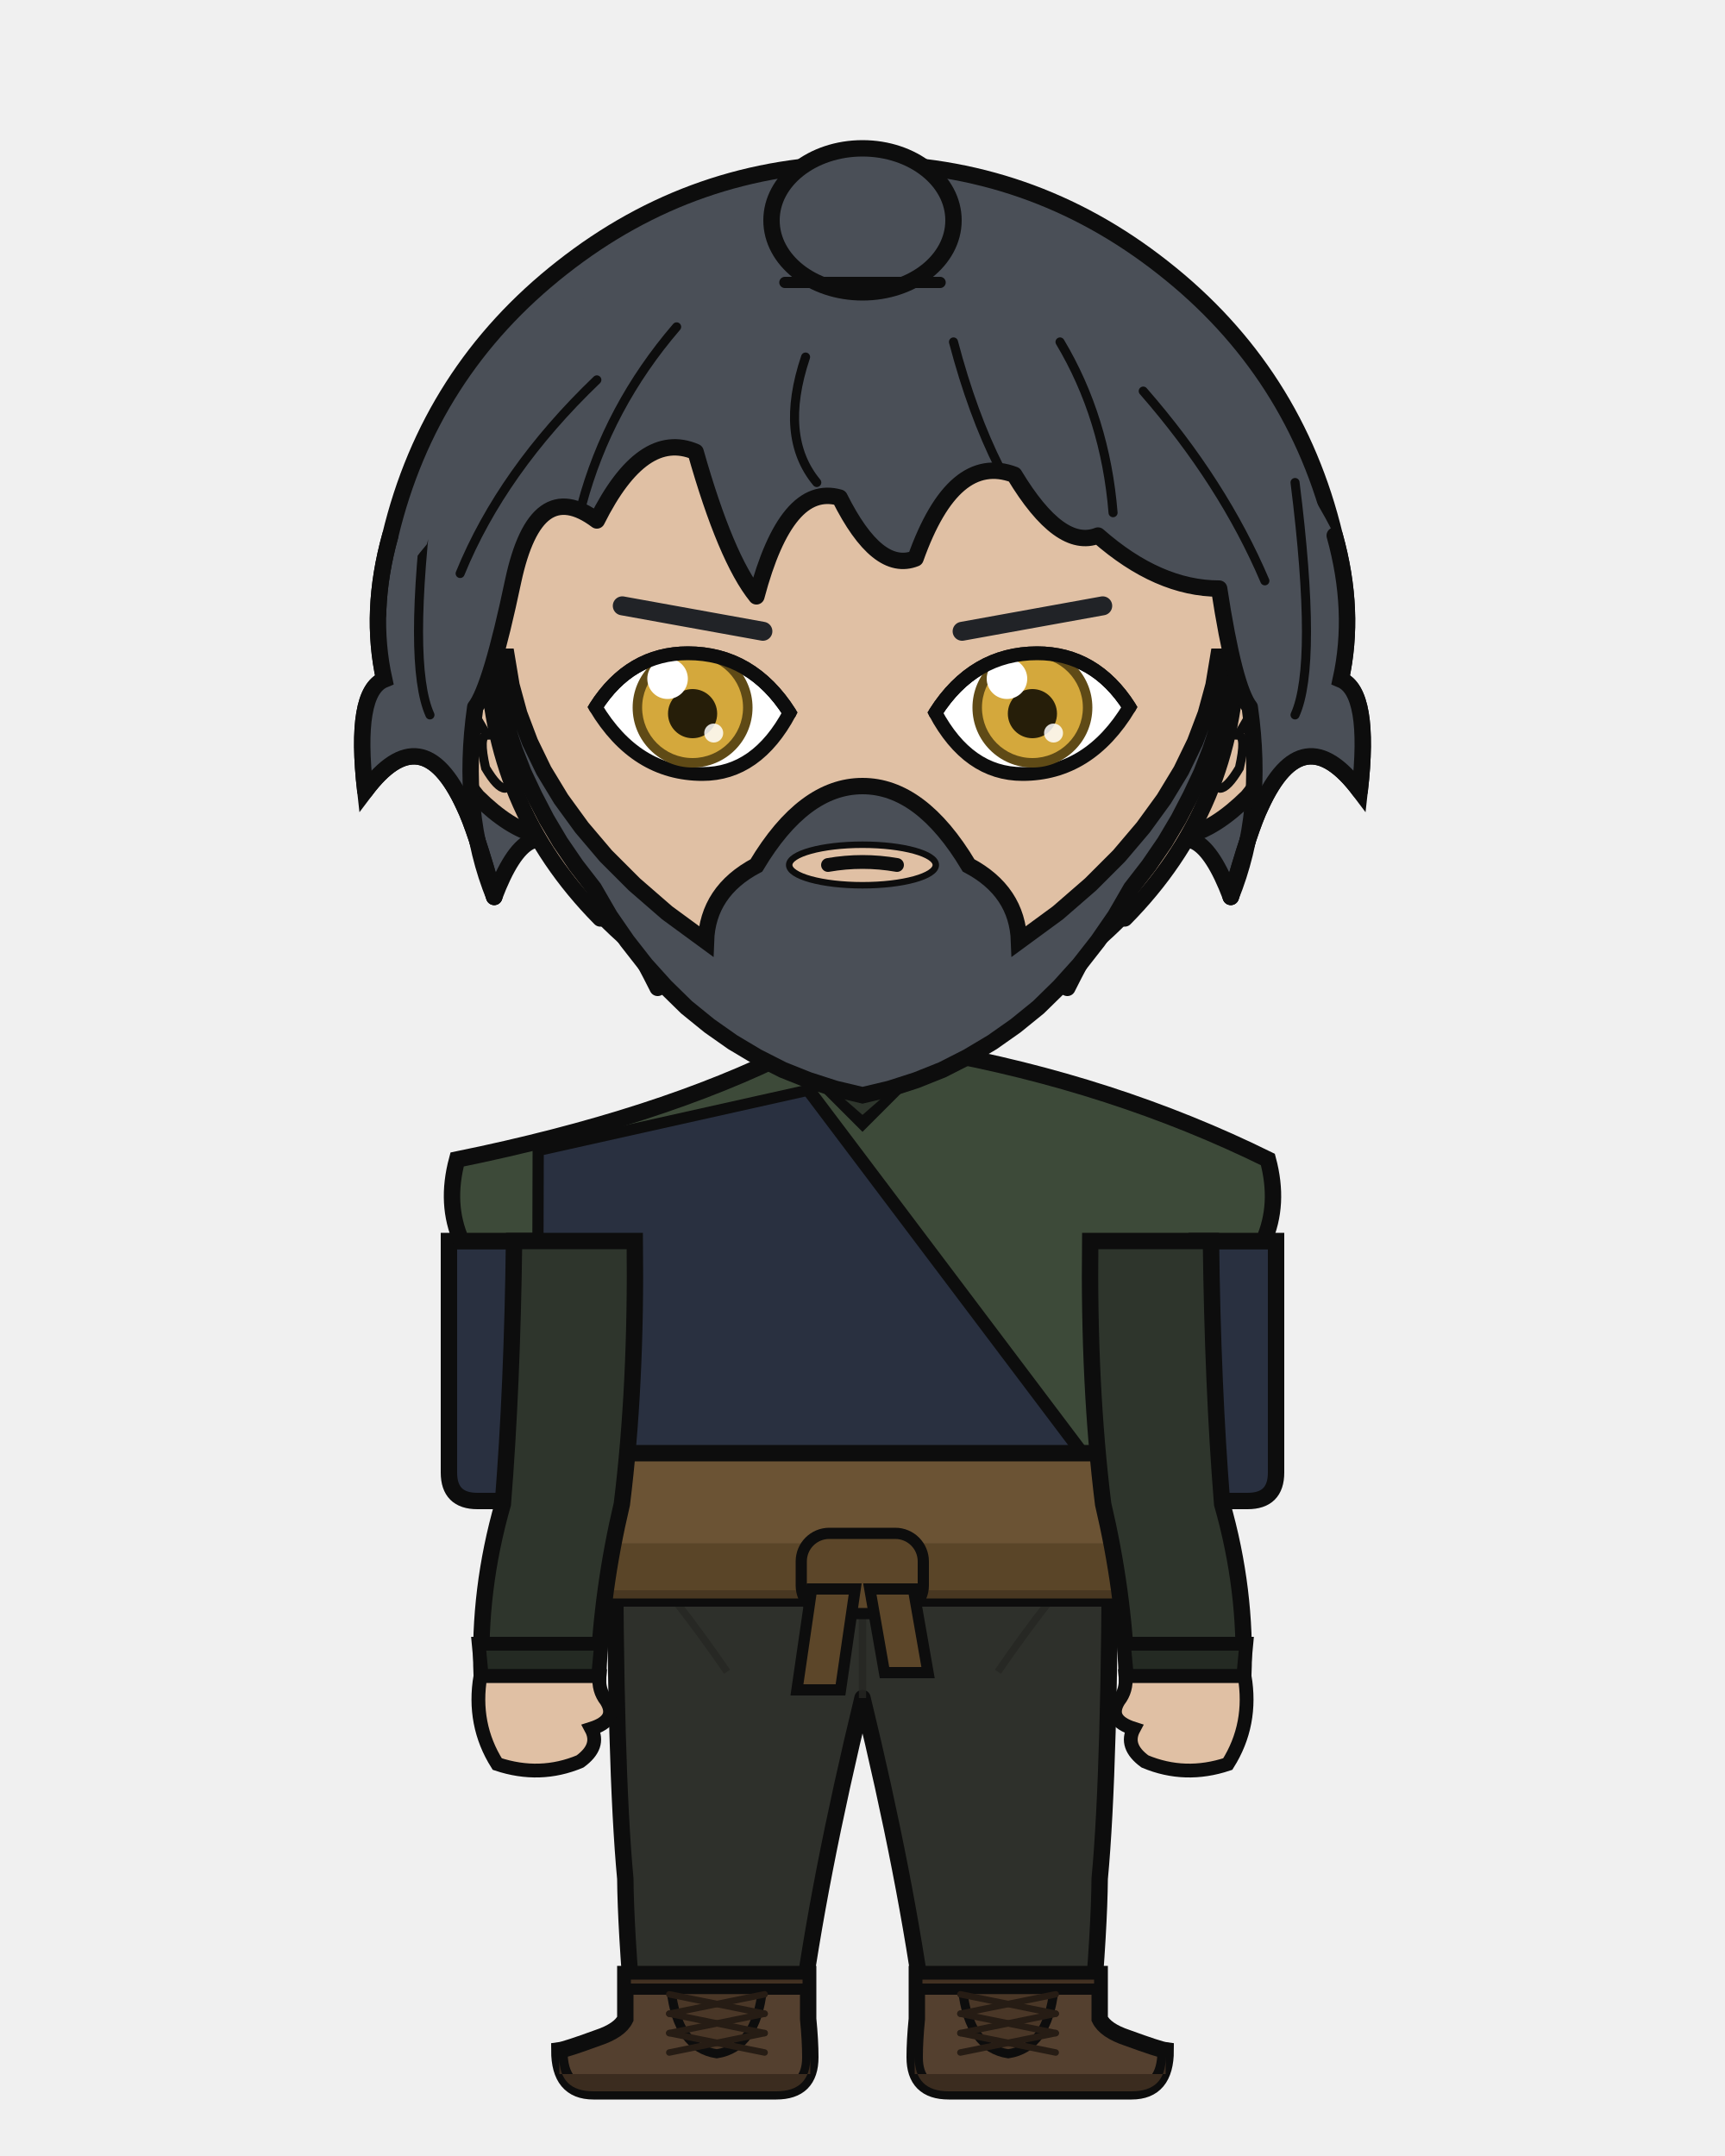
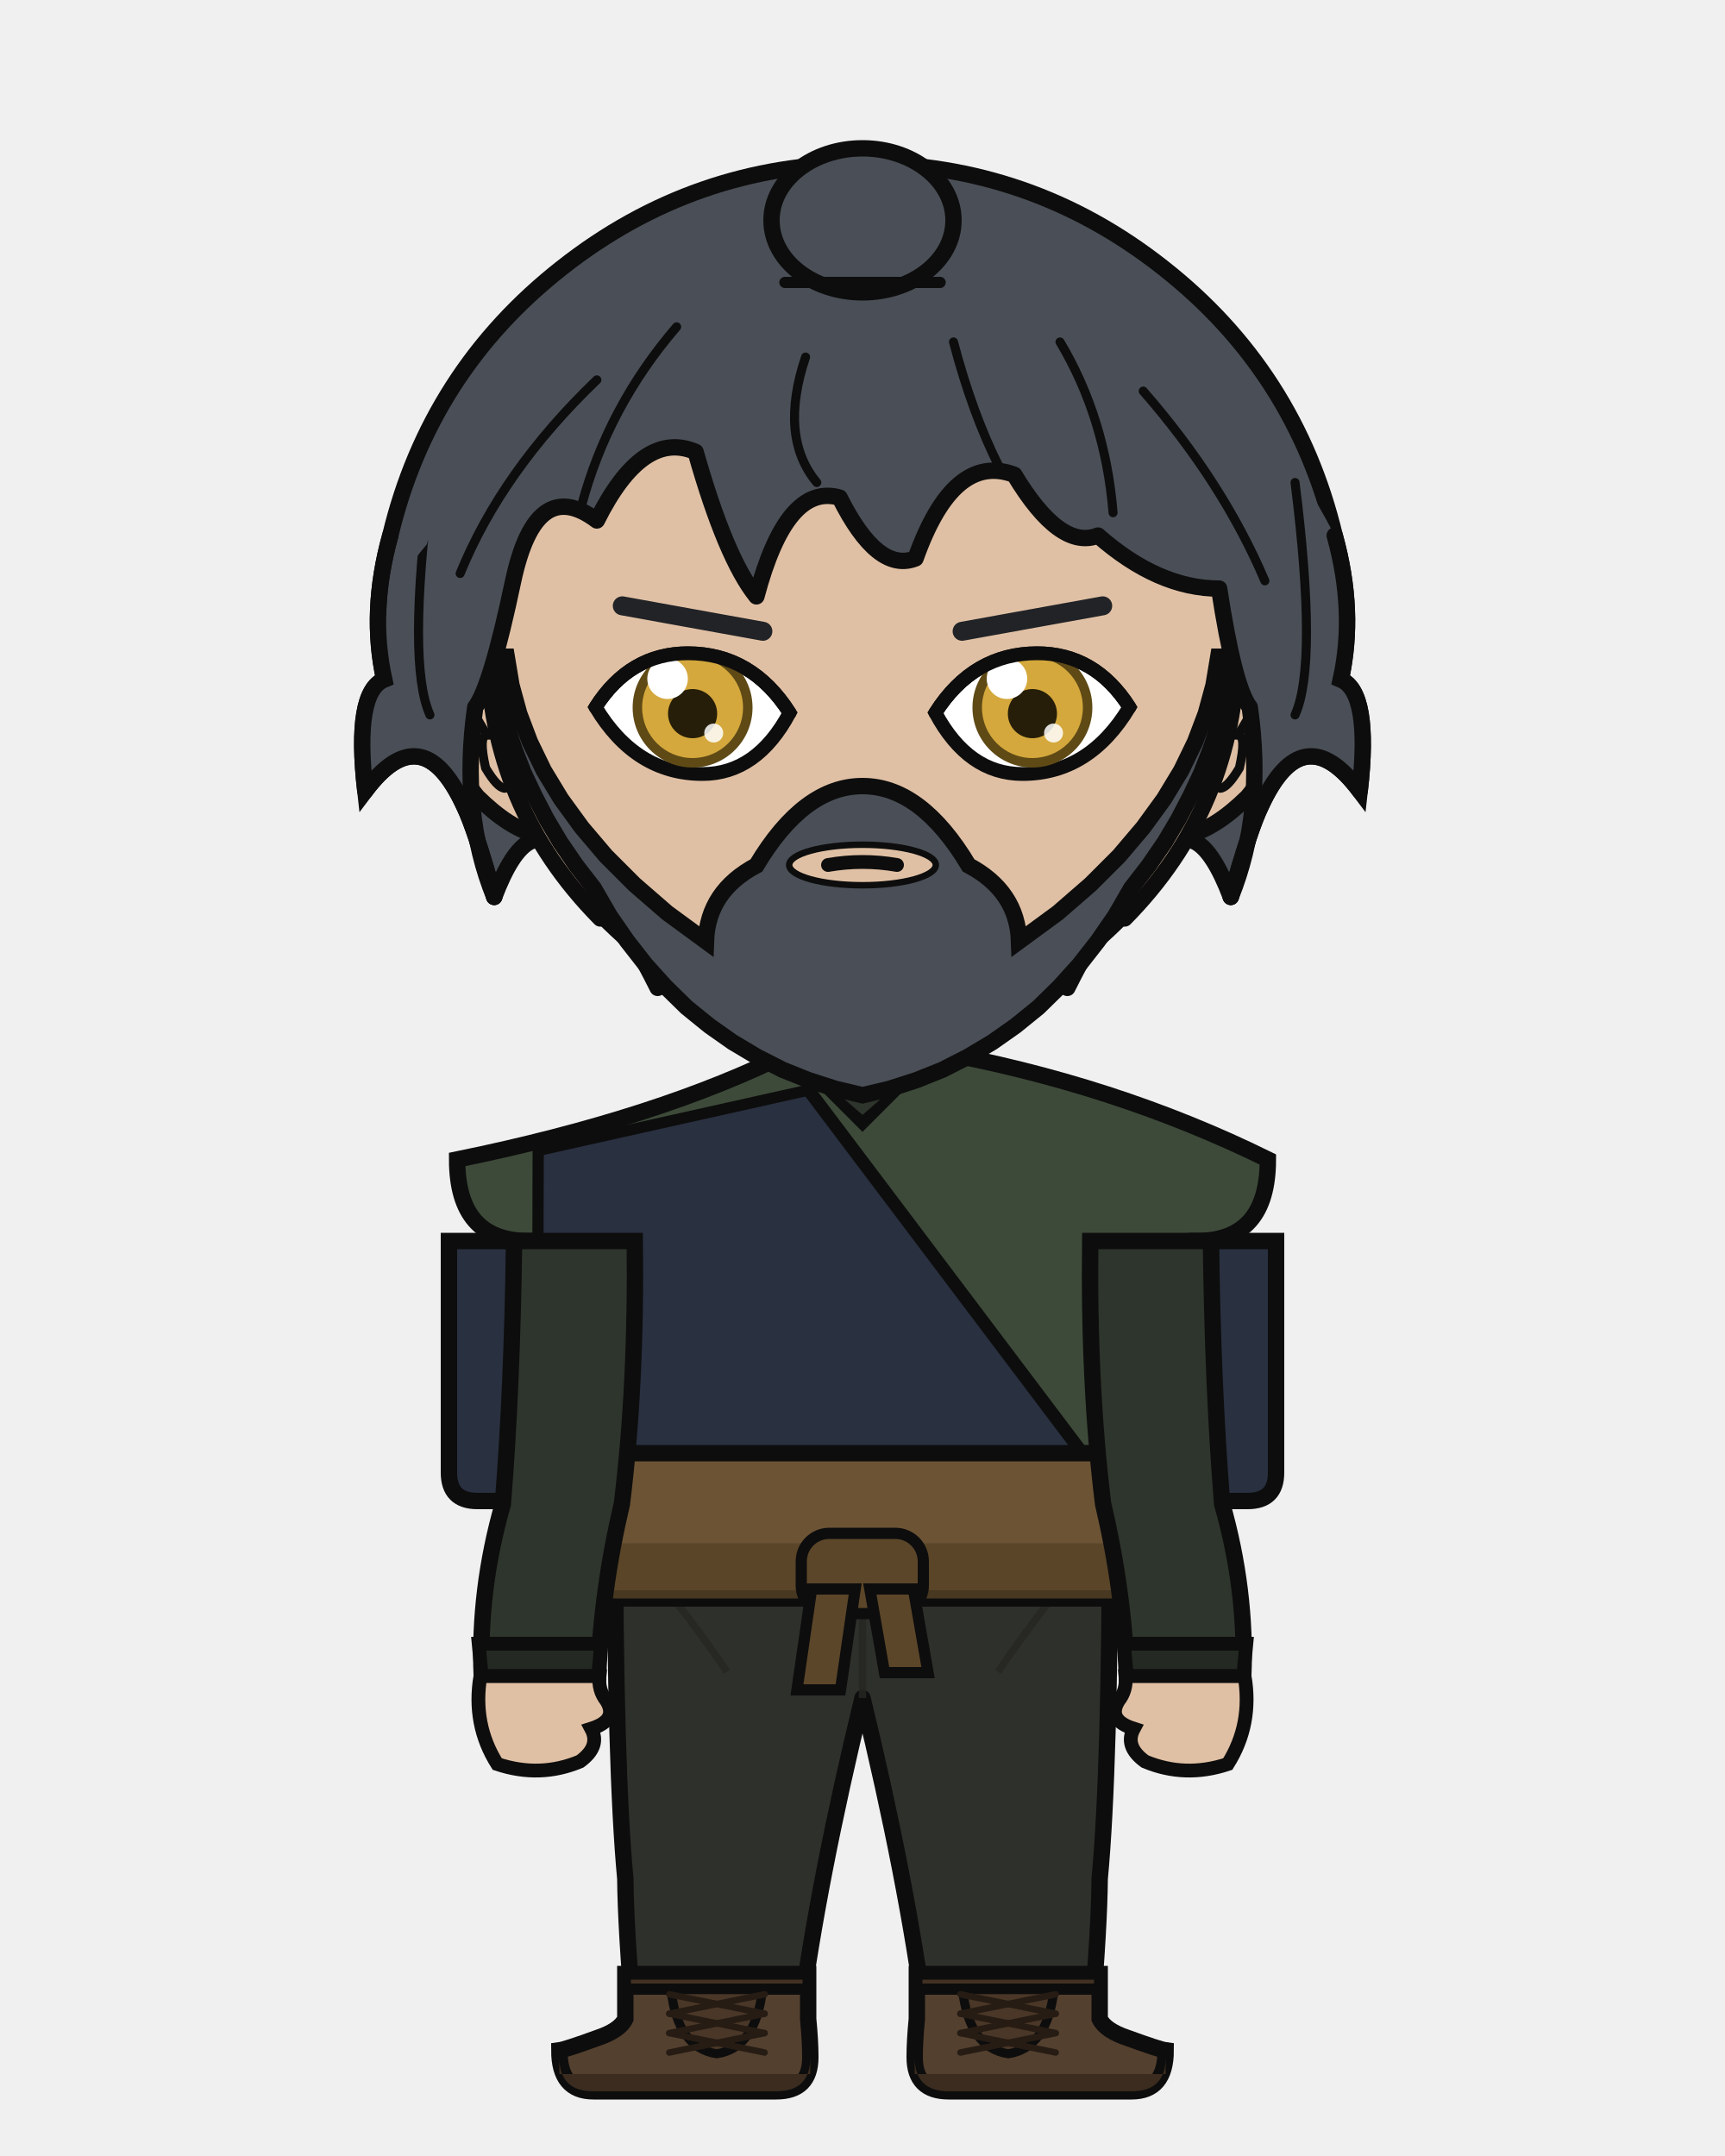
<svg xmlns="http://www.w3.org/2000/svg" width="400" height="500" viewBox="0 0 400 500">
  <defs>
    <clipPath id="hair-front">
      <path d="M 114.6 208.0 Q 106.7 188.6 110.2 164.0 Q 113.8 159.4 119.0 134.7 Q 124.3 110.1 138.4 120.7 Q 149.0 99.5 161.3 104.8 Q 168.3 129.5 175.4 138.3 Q 182.4 111.9 194.7 115.4 Q 203.5 133.0 212.3 129.5 Q 221.1 104.8 235.2 110.1 Q 245.8 127.7 254.6 124.2 Q 268.6 136.5 282.7 136.5 Q 286.2 159.4 289.8 164.0 Q 293.3 188.6 285.4 208.0 Q 289.8 192.2 292.4 186.9 Q 302.1 165.8 315.3 183.4 Q 317.9 160.5 310.9 157.6 Q 314.4 141.8 309.5 124.2 Q 292.5 91.3 264.3 69.0 Q 236.0 46.7 200.0 46.7 Q 164.0 46.7 135.7 69.0 Q 107.5 91.3 99.0 126.2 Q 85.6 141.8 89.1 157.6 Q 82.1 160.5 84.7 183.4 Q 97.9 165.8 107.6 186.9 Q 110.2 192.2 114.6 208.0 Z" />
    </clipPath>
  </defs>
  <path d="M 90.5 124.2 Q 99.6 86.2 130.3 62.1 Q 161.0 37.9 200.0 37.9 Q 239.0 37.9 269.7 62.1 Q 300.4 86.2 309.5 124.2 Q 314.4 141.8 310.9 157.6 Q 317.9 160.5 315.3 183.4 Q 302.1 165.8 292.4 186.9 Q 289.8 192.2 285.4 208.0 Q 277.4 186.9 268.6 199.2 Q 259.8 204.5 247.5 229.1 Q 226.4 204.5 200.0 209.8 Q 173.6 204.5 152.5 229.1 Q 140.2 204.5 131.4 199.2 Q 122.6 186.9 114.6 208.0 Q 110.2 192.2 107.6 186.9 Q 97.9 165.8 84.7 183.4 Q 82.1 160.5 89.1 157.6 Q 85.6 141.8 90.5 124.2 Z" fill="#4a4f57" />
  <path d="M 90.5 124.2 Q 99.6 86.2 130.3 62.1 Q 161.0 37.9 200.0 37.9 Q 239.0 37.9 269.7 62.1 Q 300.4 86.2 309.5 124.2 Q 314.4 141.8 310.9 157.6 Q 317.9 160.5 315.3 183.4 Q 302.1 165.8 292.4 186.9 Q 289.8 192.2 285.4 208.0 Q 277.4 186.9 268.6 199.2 Q 259.8 204.5 247.5 229.1 Q 226.4 204.5 200.0 209.8 Q 173.6 204.5 152.5 229.1 Q 140.2 204.5 131.4 199.2 Q 122.6 186.9 114.6 208.0 Q 110.2 192.2 107.6 186.9 Q 97.9 165.8 84.7 183.4 Q 82.1 160.5 89.1 157.6 Q 85.6 141.8 90.5 124.2 Z" fill="none" stroke="#0d0d0d" stroke-width="3.8" stroke-linecap="round" stroke-linejoin="round" />
  <rect x="179.8" y="225.4" width="40.3" height="40.5" rx="14.1" fill="#e0c0a4" />
  <line x1="179.8" y1="225.4" x2="179.8" y2="265.9" stroke="#0d0d0d" stroke-width="3.8" />
  <line x1="220.2" y1="225.4" x2="220.2" y2="265.9" stroke="#0d0d0d" stroke-width="3.8" />
  <path d="M 142.6 350.6 L 257.4 350.6 Q 257.4 410.2 255.0 435.7 Q 254.9 447.1 253.1 468.2 L 214.5 468.2 Q 210.2 435.7 200.0 393.8 Q 189.8 435.7 185.5 468.2 L 146.9 468.2 Q 145.1 447.1 145.0 435.7 Q 142.6 410.2 142.6 350.6 Z" fill="#2e302b" stroke="#0d0d0d" stroke-width="3.8" stroke-linejoin="round" />
  <line x1="200.0" y1="355.8" x2="200.0" y2="393.8" stroke="#252622" stroke-width="1.7" opacity="0.8" />
  <path d="M 145.0 357.5 Q 156.8 370.5 168.6 387.7" fill="none" stroke="#252622" stroke-width="1.7" opacity="0.8" />
  <path d="M 255.0 357.5 Q 243.2 370.5 231.4 387.7" fill="none" stroke="#252622" stroke-width="1.7" opacity="0.8" />
  <path d="M 187.4 457.8 L 187.4 468.2 Q 187.9 473.3 187.9 477.1 Q 187.9 485.0 180.0 485.0 L 137.6 485.0 Q 129.7 485.0 129.7 475.5 Q 131.2 475.3 138.6 472.6 Q 143.7 470.9 145.0 468.2 L 145.0 457.8 Z" fill="#54402f" stroke="#0d0d0d" stroke-width="3.8" />
  <path d="M 187.9 481.0 L 129.7 481.0 L 129.7 477.1 Q 129.7 485.0 137.6 485.0 L 180.0 485.0 Q 187.9 485.0 187.9 477.1 Z" fill="#3b2c1f" />
  <rect x="145.0" y="457.8" width="42.4" height="3.5" fill="#423122" stroke="#0d0d0d" stroke-width="2.6" />
  <path d="M 155.6 461.4 L 176.8 461.4 Q 175.3 474.9 166.2 476.3 Q 157.1 474.9 155.6 461.4 Z" fill="#4a3727" stroke="#0d0d0d" stroke-width="2.1" />
  <line x1="177.3" y1="462.5" x2="155.2" y2="467.0" stroke="#261c14" stroke-width="1.5" stroke-linecap="round" />
  <line x1="155.2" y1="462.5" x2="177.3" y2="467.0" stroke="#261c14" stroke-width="1.5" stroke-linecap="round" />
  <line x1="177.3" y1="467.0" x2="155.2" y2="471.5" stroke="#261c14" stroke-width="1.5" stroke-linecap="round" />
  <line x1="155.2" y1="467.0" x2="177.3" y2="471.5" stroke="#261c14" stroke-width="1.5" stroke-linecap="round" />
  <line x1="177.3" y1="471.5" x2="155.2" y2="476.0" stroke="#261c14" stroke-width="1.5" stroke-linecap="round" />
  <line x1="155.2" y1="471.5" x2="177.3" y2="476.0" stroke="#261c14" stroke-width="1.5" stroke-linecap="round" />
  <path d="M 212.6 457.8 L 212.6 468.2 Q 212.1 473.3 212.1 477.1 Q 212.1 485.0 220.0 485.0 L 262.4 485.0 Q 270.3 485.0 270.3 475.5 Q 268.8 475.3 261.4 472.6 Q 256.3 470.9 255.0 468.2 L 255.0 457.8 Z" fill="#54402f" stroke="#0d0d0d" stroke-width="3.8" />
  <path d="M 212.1 481.0 L 270.3 481.0 L 270.3 477.1 Q 270.3 485.0 262.4 485.0 L 220.0 485.0 Q 212.1 485.0 212.1 477.1 Z" fill="#3b2c1f" />
  <rect x="212.6" y="457.8" width="42.4" height="3.5" fill="#423122" stroke="#0d0d0d" stroke-width="2.6" />
  <path d="M 223.2 461.4 L 244.4 461.4 Q 242.9 474.9 233.8 476.3 Q 224.7 474.9 223.2 461.4 Z" fill="#4a3727" stroke="#0d0d0d" stroke-width="2.1" />
  <line x1="244.8" y1="462.5" x2="222.7" y2="467.0" stroke="#261c14" stroke-width="1.5" stroke-linecap="round" />
  <line x1="222.7" y1="462.5" x2="244.8" y2="467.0" stroke="#261c14" stroke-width="1.5" stroke-linecap="round" />
  <line x1="244.8" y1="467.0" x2="222.7" y2="471.5" stroke="#261c14" stroke-width="1.5" stroke-linecap="round" />
  <line x1="222.7" y1="467.0" x2="244.8" y2="471.5" stroke="#261c14" stroke-width="1.5" stroke-linecap="round" />
  <line x1="244.8" y1="471.5" x2="222.7" y2="476.0" stroke="#261c14" stroke-width="1.5" stroke-linecap="round" />
  <line x1="222.7" y1="471.5" x2="244.8" y2="476.0" stroke="#261c14" stroke-width="1.5" stroke-linecap="round" />
  <path d="M 122.8 287.8 L 104.1 287.8 L 104.1 341.5 Q 104.1 348.1 110.7 348.1 L 122.8 348.1 Z" fill="#293040" stroke="#0d0d0d" stroke-width="3.8" />
  <path d="M 277.2 287.8 L 295.9 287.8 L 295.9 341.5 Q 295.9 348.1 289.3 348.1 L 277.2 348.1 Z" fill="#293040" stroke="#0d0d0d" stroke-width="3.8" />
-   <path d="M 183.9 243.7 Q 153.0 259.3 106.0 268.9 Q 103.2 279.3 107.0 287.8 L 122.5 287.8 Q 122.5 321.4 121.3 348.8 Q 120.5 349.8 120.5 350.6 L 279.5 350.6 Q 279.5 349.8 278.7 348.8 Q 277.5 321.4 277.5 287.8 L 293.0 287.8 Q 296.8 279.3 294.0 268.9 Q 258.3 251.3 216.1 243.7 L 200.0 259.8 Z" fill="#3d4a39" stroke="#0d0d0d" stroke-width="3.8" />
+   <path d="M 183.9 243.7 Q 153.0 259.3 106.0 268.9 Q 106.0 287.8 122.5 287.8 Q 122.5 321.4 121.3 348.8 Q 120.5 349.8 120.5 350.6 L 279.5 350.6 Q 279.5 349.8 278.7 348.8 Q 277.5 321.4 277.5 287.8 Q 294.0 287.8 294.0 268.9 Q 258.3 251.3 216.1 243.7 L 200.0 259.8 Z" fill="#3d4a39" stroke="#0d0d0d" stroke-width="3.8" />
  <path d="M 187.4 245.3 L 200.0 256.3 L 212.6 245.3" fill="none" stroke="#2e352c" stroke-width="3.4" />
  <path d="M 187.5 252.8 L 124.8 266.8 Q 124.8 348.8 121.3 344.6 L 256.7 344.6 Z" fill="#293040" stroke="#0d0d0d" stroke-width="2.6" />
  <path d="M 187.5 252.8 L 256.7 344.6" fill="none" stroke="#0d0d0d" stroke-width="3.0" stroke-linecap="round" />
  <rect x="118.9" y="337.0" width="162.2" height="33.7" rx="6.1" fill="#6b5334" stroke="#0d0d0d" stroke-width="3.8" />
  <rect x="118.9" y="357.9" width="162.2" height="12.8" rx="6.1" fill="#564126" opacity="0.8" />
  <rect x="185.8" y="355.6" width="28.3" height="18.6" rx="6.5" fill="#5c4629" stroke="#0d0d0d" stroke-width="2.6" />
  <path d="M 188.2 368.5 L 198.3 368.5 L 194.9 391.9 L 184.8 391.9 Z" fill="#5c4629" stroke="#0d0d0d" stroke-width="2.6" />
  <path d="M 201.7 368.5 L 211.8 368.5 L 215.2 387.9 L 205.1 387.9 Z" fill="#5c4629" stroke="#0d0d0d" stroke-width="2.6" />
  <path d="M 147.2 287.8 L 119.2 287.8 Q 118.8 321.4 116.6 348.8 Q 110.9 368.7 111.7 388.7 L 138.7 388.7 Q 139.5 368.7 144.2 348.8 Q 147.6 321.4 147.2 287.8 Z" fill="#2e352c" stroke="#0d0d0d" stroke-width="3.8" />
  <path d="M 111.0 381.2 L 139.4 381.2 L 138.7 388.7 L 111.7 388.7 Z" fill="#242a23" stroke="#0d0d0d" stroke-width="3.2" />
  <path d="M 111.4 388.7 Q 109.5 399.9 115.3 409.1 Q 125.2 412.4 134.5 408.5 Q 139.3 405.0 137.1 400.9 Q 143.4 398.9 140.6 394.4 Q 138.7 392.0 139.0 388.7 Z" fill="#e0c0a4" stroke="#0d0d0d" stroke-width="3.2" />
  <path d="M 252.8 287.8 L 280.8 287.8 Q 281.2 321.4 283.4 348.8 Q 289.1 368.7 288.3 388.7 L 261.3 388.7 Q 260.5 368.7 255.8 348.8 Q 252.4 321.4 252.8 287.8 Z" fill="#2e352c" stroke="#0d0d0d" stroke-width="3.8" />
  <path d="M 260.6 381.2 L 289.0 381.2 L 288.3 388.7 L 261.3 388.7 Z" fill="#242a23" stroke="#0d0d0d" stroke-width="3.2" />
  <path d="M 288.6 388.7 Q 290.5 399.9 284.7 409.1 Q 274.8 412.4 265.5 408.5 Q 260.7 405.0 262.9 400.9 Q 256.6 398.9 259.4 394.4 Q 261.3 392.0 261.0 388.7 Z" fill="#e0c0a4" stroke="#0d0d0d" stroke-width="3.2" />
  <path d="M 113.1 153.2 Q 108.1 153.5 104.9 158.7 Q 102.2 164.3 104.0 173.5 Q 106.7 180.0 110.7 184.8 Q 118.2 192.2 124.7 193.7 Z" fill="#e0c0a4" />
  <path d="M 113.1 153.2 Q 108.1 153.5 104.9 158.7 Q 102.2 164.3 104.0 173.5 Q 106.7 180.0 110.7 184.8 Q 118.2 192.2 124.7 193.7" fill="none" stroke="#0d0d0d" stroke-width="3.8" stroke-linecap="round" />
  <path d="M 106.6 169.6 Q 105.6 165.1 106.4 163.5 Q 107.3 162.5 108.9 163.7 Q 110.8 166.9 112.9 170.5 Q 110.9 170.6 112.6 178.1 Q 115.4 182.8 117.1 182.8" fill="none" stroke="#0d0d0d" stroke-width="2.1" stroke-linecap="round" />
  <path d="M 286.9 153.2 Q 291.9 153.5 295.1 158.7 Q 297.8 164.3 296.0 173.5 Q 293.3 180.0 289.3 184.8 Q 281.8 192.2 275.3 193.7 Z" fill="#e0c0a4" />
  <path d="M 286.9 153.2 Q 291.9 153.5 295.1 158.7 Q 297.8 164.3 296.0 173.5 Q 293.3 180.0 289.3 184.8 Q 281.8 192.2 275.3 193.7" fill="none" stroke="#0d0d0d" stroke-width="3.8" stroke-linecap="round" />
  <path d="M 293.4 169.6 Q 294.4 165.1 293.6 163.5 Q 292.7 162.5 291.1 163.7 Q 289.2 166.9 287.1 170.5 Q 289.1 170.6 287.4 178.1 Q 284.6 182.8 282.9 182.8" fill="none" stroke="#0d0d0d" stroke-width="2.1" stroke-linecap="round" />
  <path d="M 200.0 62.6 Q 236.1 62.6 261.6 88.3 Q 287.1 114.1 286.9 150.6 Q 286.4 187.1 260.8 213.0 Q 235.4 239.0 200.0 239.0 Q 164.6 239.0 139.2 213.0 Q 113.6 187.1 113.1 150.6 Q 112.9 114.1 138.4 88.3 Q 163.9 62.6 200.0 62.6 Z" fill="#e0c0a4" />
  <path d="M 139.2 213.0 Q 113.6 187.1 113.1 150.6 Q 112.9 114.1 138.4 88.3 Q 163.9 62.6 200.0 62.6 Q 236.1 62.6 261.6 88.3 Q 287.1 114.1 286.9 150.6 Q 286.4 187.1 260.8 213.0" fill="none" stroke="#0d0d0d" stroke-width="3.8" stroke-linecap="round" />
  <path d="M 260.8 213.0 Q 235.4 239.0 200.0 239.0 Q 164.6 239.0 139.2 213.0" fill="none" stroke="#0d0d0d" stroke-width="2.3" stroke-linecap="round" />
  <path d="M 114.0 152.3 L 114.8 157.7 L 116.0 163.1 L 117.5 168.4 L 119.3 173.8 L 121.4 179.2 L 123.9 184.5 L 126.7 189.9 L 129.9 195.3 L 133.6 200.7 L 137.7 206.0 L 137.7 206.0 L 141.4 212.4 L 145.4 218.2 L 149.7 223.7 L 154.3 228.8 L 159.2 233.6 L 164.5 237.9 L 169.9 241.7 L 175.6 245.1 L 181.5 248.1 L 187.5 250.5 L 193.7 252.5 L 200.0 254.0 L 206.3 252.5 L 212.5 250.5 L 218.5 248.1 L 224.4 245.1 L 230.1 241.7 L 235.5 237.9 L 240.8 233.6 L 245.7 228.8 L 250.3 223.7 L 254.6 218.2 L 258.6 212.4 L 262.3 206.0 L 266.4 200.7 L 270.1 195.3 L 273.3 189.9 L 276.1 184.5 L 278.6 179.2 L 280.7 173.8 L 282.5 168.4 L 284.0 163.1 L 285.2 157.7 L 286.0 152.3 L 282.5 152.3 L 281.4 158.9 L 279.6 165.5 L 277.1 172.1 L 273.9 178.7 L 269.9 185.3 L 265.1 191.9 L 259.5 198.5 L 252.9 205.1 L 245.3 211.7 L 236.3 218.3 Q 235.9 206.7 224.6 200.7 Q 213.6 182.3 200.0 182.3 Q 186.4 182.3 175.4 200.7 Q 164.1 206.7 163.7 218.3 L 154.7 211.7 L 147.1 205.1 L 140.5 198.5 L 134.9 191.9 L 130.1 185.3 L 126.1 178.7 L 122.9 172.1 L 120.4 165.5 L 118.6 158.9 L 117.5 152.3 Z" fill="#4a4f57" stroke="#0d0d0d" stroke-width="3.8" />
  <ellipse cx="200.0" cy="200.6" rx="17.0" ry="4.7" fill="#e0c0a4" stroke="#0d0d0d" stroke-width="1.5" />
  <line x1="176.9" y1="146.4" x2="144.3" y2="140.5" stroke="#212327" stroke-width="4.4" stroke-linecap="round" />
  <defs>
    <clipPath id="eye-l">
      <path d="M 183.1 165.3 Q 174.3 151.5 159.5 151.5 Q 146.1 151.5 138.1 164.0 Q 147.4 179.5 162.9 179.5 Q 175.5 179.5 183.1 165.3 Z" />
    </clipPath>
  </defs>
  <path d="M 183.1 165.3 Q 174.3 151.5 159.5 151.5 Q 146.1 151.5 138.1 164.0 Q 147.4 179.5 162.9 179.5 Q 175.5 179.5 183.1 165.3 Z" fill="white" stroke="#0d0d0d" stroke-width="3.2" />
  <g clip-path="url(#eye-l)">
    <circle cx="160.6" cy="164.1" r="13.9" fill="#5f4a16" />
    <circle cx="160.6" cy="164.1" r="11.7" fill="#d4a83c" />
    <circle cx="160.6" cy="165.5" r="5.7" fill="#261e09" />
    <circle cx="154.8" cy="157.4" r="4.7" fill="white" />
    <circle cx="165.5" cy="170.0" r="2.2" fill="white" opacity="0.85" />
  </g>
  <path d="M 183.1 165.3 Q 174.3 151.5 159.5 151.5 Q 146.1 151.5 138.1 164.0" fill="none" stroke="#0d0d0d" stroke-width="3.2" stroke-linecap="round" />
  <line x1="223.1" y1="146.4" x2="255.7" y2="140.5" stroke="#212327" stroke-width="4.4" stroke-linecap="round" />
  <defs>
    <clipPath id="eye-r">
      <path d="M 216.9 165.3 Q 225.7 151.5 240.5 151.5 Q 253.9 151.5 261.9 164.0 Q 252.6 179.5 237.1 179.5 Q 224.5 179.5 216.9 165.3 Z" />
    </clipPath>
  </defs>
  <path d="M 216.9 165.3 Q 225.7 151.5 240.5 151.5 Q 253.9 151.5 261.9 164.0 Q 252.6 179.5 237.1 179.5 Q 224.5 179.5 216.9 165.3 Z" fill="white" stroke="#0d0d0d" stroke-width="3.2" />
  <g clip-path="url(#eye-r)">
    <circle cx="239.4" cy="164.1" r="13.9" fill="#5f4a16" />
    <circle cx="239.4" cy="164.1" r="11.7" fill="#d4a83c" />
    <circle cx="239.4" cy="165.5" r="5.7" fill="#261e09" />
    <circle cx="233.5" cy="157.4" r="4.7" fill="white" />
    <circle cx="244.3" cy="170.0" r="2.2" fill="white" opacity="0.85" />
  </g>
  <path d="M 216.9 165.3 Q 225.7 151.5 240.5 151.5 Q 253.9 151.5 261.9 164.0" fill="none" stroke="#0d0d0d" stroke-width="3.2" stroke-linecap="round" />
  <path d="M 192.0 200.6 Q 200.0 199.2 208.0 200.6" fill="none" stroke="#0d0d0d" stroke-width="3.2" stroke-linecap="round" />
  <path d="M 114.6 208.0 Q 106.7 188.6 110.2 164.0 Q 113.8 159.4 119.0 134.7 Q 124.3 110.1 138.4 120.7 Q 149.0 99.5 161.3 104.8 Q 168.3 129.5 175.4 138.3 Q 182.4 111.9 194.7 115.4 Q 203.5 133.0 212.3 129.5 Q 221.1 104.8 235.2 110.1 Q 245.8 127.7 254.6 124.2 Q 268.6 136.5 282.7 136.5 Q 286.2 159.4 289.8 164.0 Q 293.3 188.6 285.4 208.0 Q 289.8 192.2 292.4 186.9 Q 302.1 165.8 315.3 183.4 Q 317.9 160.5 310.9 157.6 Q 314.4 141.8 309.5 124.2 Q 292.5 91.3 264.3 69.0 Q 236.0 46.7 200.0 46.7 Q 164.0 46.7 135.7 69.0 Q 107.5 91.3 99.0 126.2 Q 85.6 141.8 89.1 157.6 Q 82.1 160.5 84.7 183.4 Q 97.9 165.8 107.6 186.9 Q 110.2 192.2 114.6 208.0 Z" fill="#4a4f57" />
  <path d="M 114.6 208.0 Q 106.7 188.6 110.2 164.0 Q 113.8 159.4 119.0 134.7 Q 124.3 110.1 138.4 120.7 Q 149.0 99.5 161.3 104.8 Q 168.3 129.5 175.4 138.3 Q 182.4 111.9 194.7 115.4 Q 203.5 133.0 212.3 129.5 Q 221.1 104.8 235.2 110.1 Q 245.8 127.7 254.6 124.2 Q 268.6 136.5 282.7 136.5 Q 286.2 159.4 289.8 164.0 Q 293.3 188.6 285.4 208.0" fill="none" stroke="#0d0d0d" stroke-width="3.8" stroke-linecap="round" stroke-linejoin="round" />
  <path d="M 285.4 208.0 Q 289.8 192.2 292.4 186.9 Q 302.1 165.8 315.3 183.4 Q 317.9 160.5 310.9 157.6 Q 314.4 141.8 309.5 124.2" fill="none" stroke="#0d0d0d" stroke-width="3.8" stroke-linecap="round" />
  <path d="M 114.6 208.0 Q 110.2 192.2 107.6 186.9 Q 97.9 165.8 84.7 183.4 Q 82.1 160.5 89.1 157.6 Q 85.6 141.8 90.5 124.2" fill="none" stroke="#0d0d0d" stroke-width="3.8" stroke-linecap="round" />
  <path d="M 156.9 75.8 Q 141.0 94.3 134.9 117.1" fill="none" stroke="#0d0d0d" stroke-width="2.1" stroke-linecap="round" clip-path="url(#hair-front)" />
  <path d="M 186.8 82.8 Q 180.6 101.3 189.4 111.9" fill="none" stroke="#0d0d0d" stroke-width="2.1" stroke-linecap="round" clip-path="url(#hair-front)" />
  <path d="M 221.1 79.3 Q 225.5 96.0 231.7 108.3" fill="none" stroke="#0d0d0d" stroke-width="2.1" stroke-linecap="round" clip-path="url(#hair-front)" />
  <path d="M 245.8 79.3 Q 256.3 96.9 258.1 118.9" fill="none" stroke="#0d0d0d" stroke-width="2.1" stroke-linecap="round" clip-path="url(#hair-front)" />
  <path d="M 265.1 90.7 Q 283.6 111.9 293.3 134.7" fill="none" stroke="#0d0d0d" stroke-width="2.1" stroke-linecap="round" clip-path="url(#hair-front)" />
  <path d="M 138.4 88.1 Q 116.4 109.2 106.7 133.0" fill="none" stroke="#0d0d0d" stroke-width="2.1" stroke-linecap="round" clip-path="url(#hair-front)" />
  <path d="M 300.3 111.9 Q 305.6 154.1 300.3 165.8" fill="none" stroke="#0d0d0d" stroke-width="2.1" stroke-linecap="round" clip-path="url(#hair-front)" />
  <path d="M 99.7 111.9 Q 94.4 154.1 99.7 165.8" fill="none" stroke="#0d0d0d" stroke-width="2.1" stroke-linecap="round" clip-path="url(#hair-front)" />
  <ellipse cx="200.0" cy="51.1" rx="21.1" ry="16.7" fill="#4a4f57" stroke="#0d0d0d" stroke-width="3.8" />
  <path d="M 182.0 65.5 L 218.0 65.5" fill="none" stroke="#0d0d0d" stroke-width="2.6" stroke-linecap="round" />
</svg>
